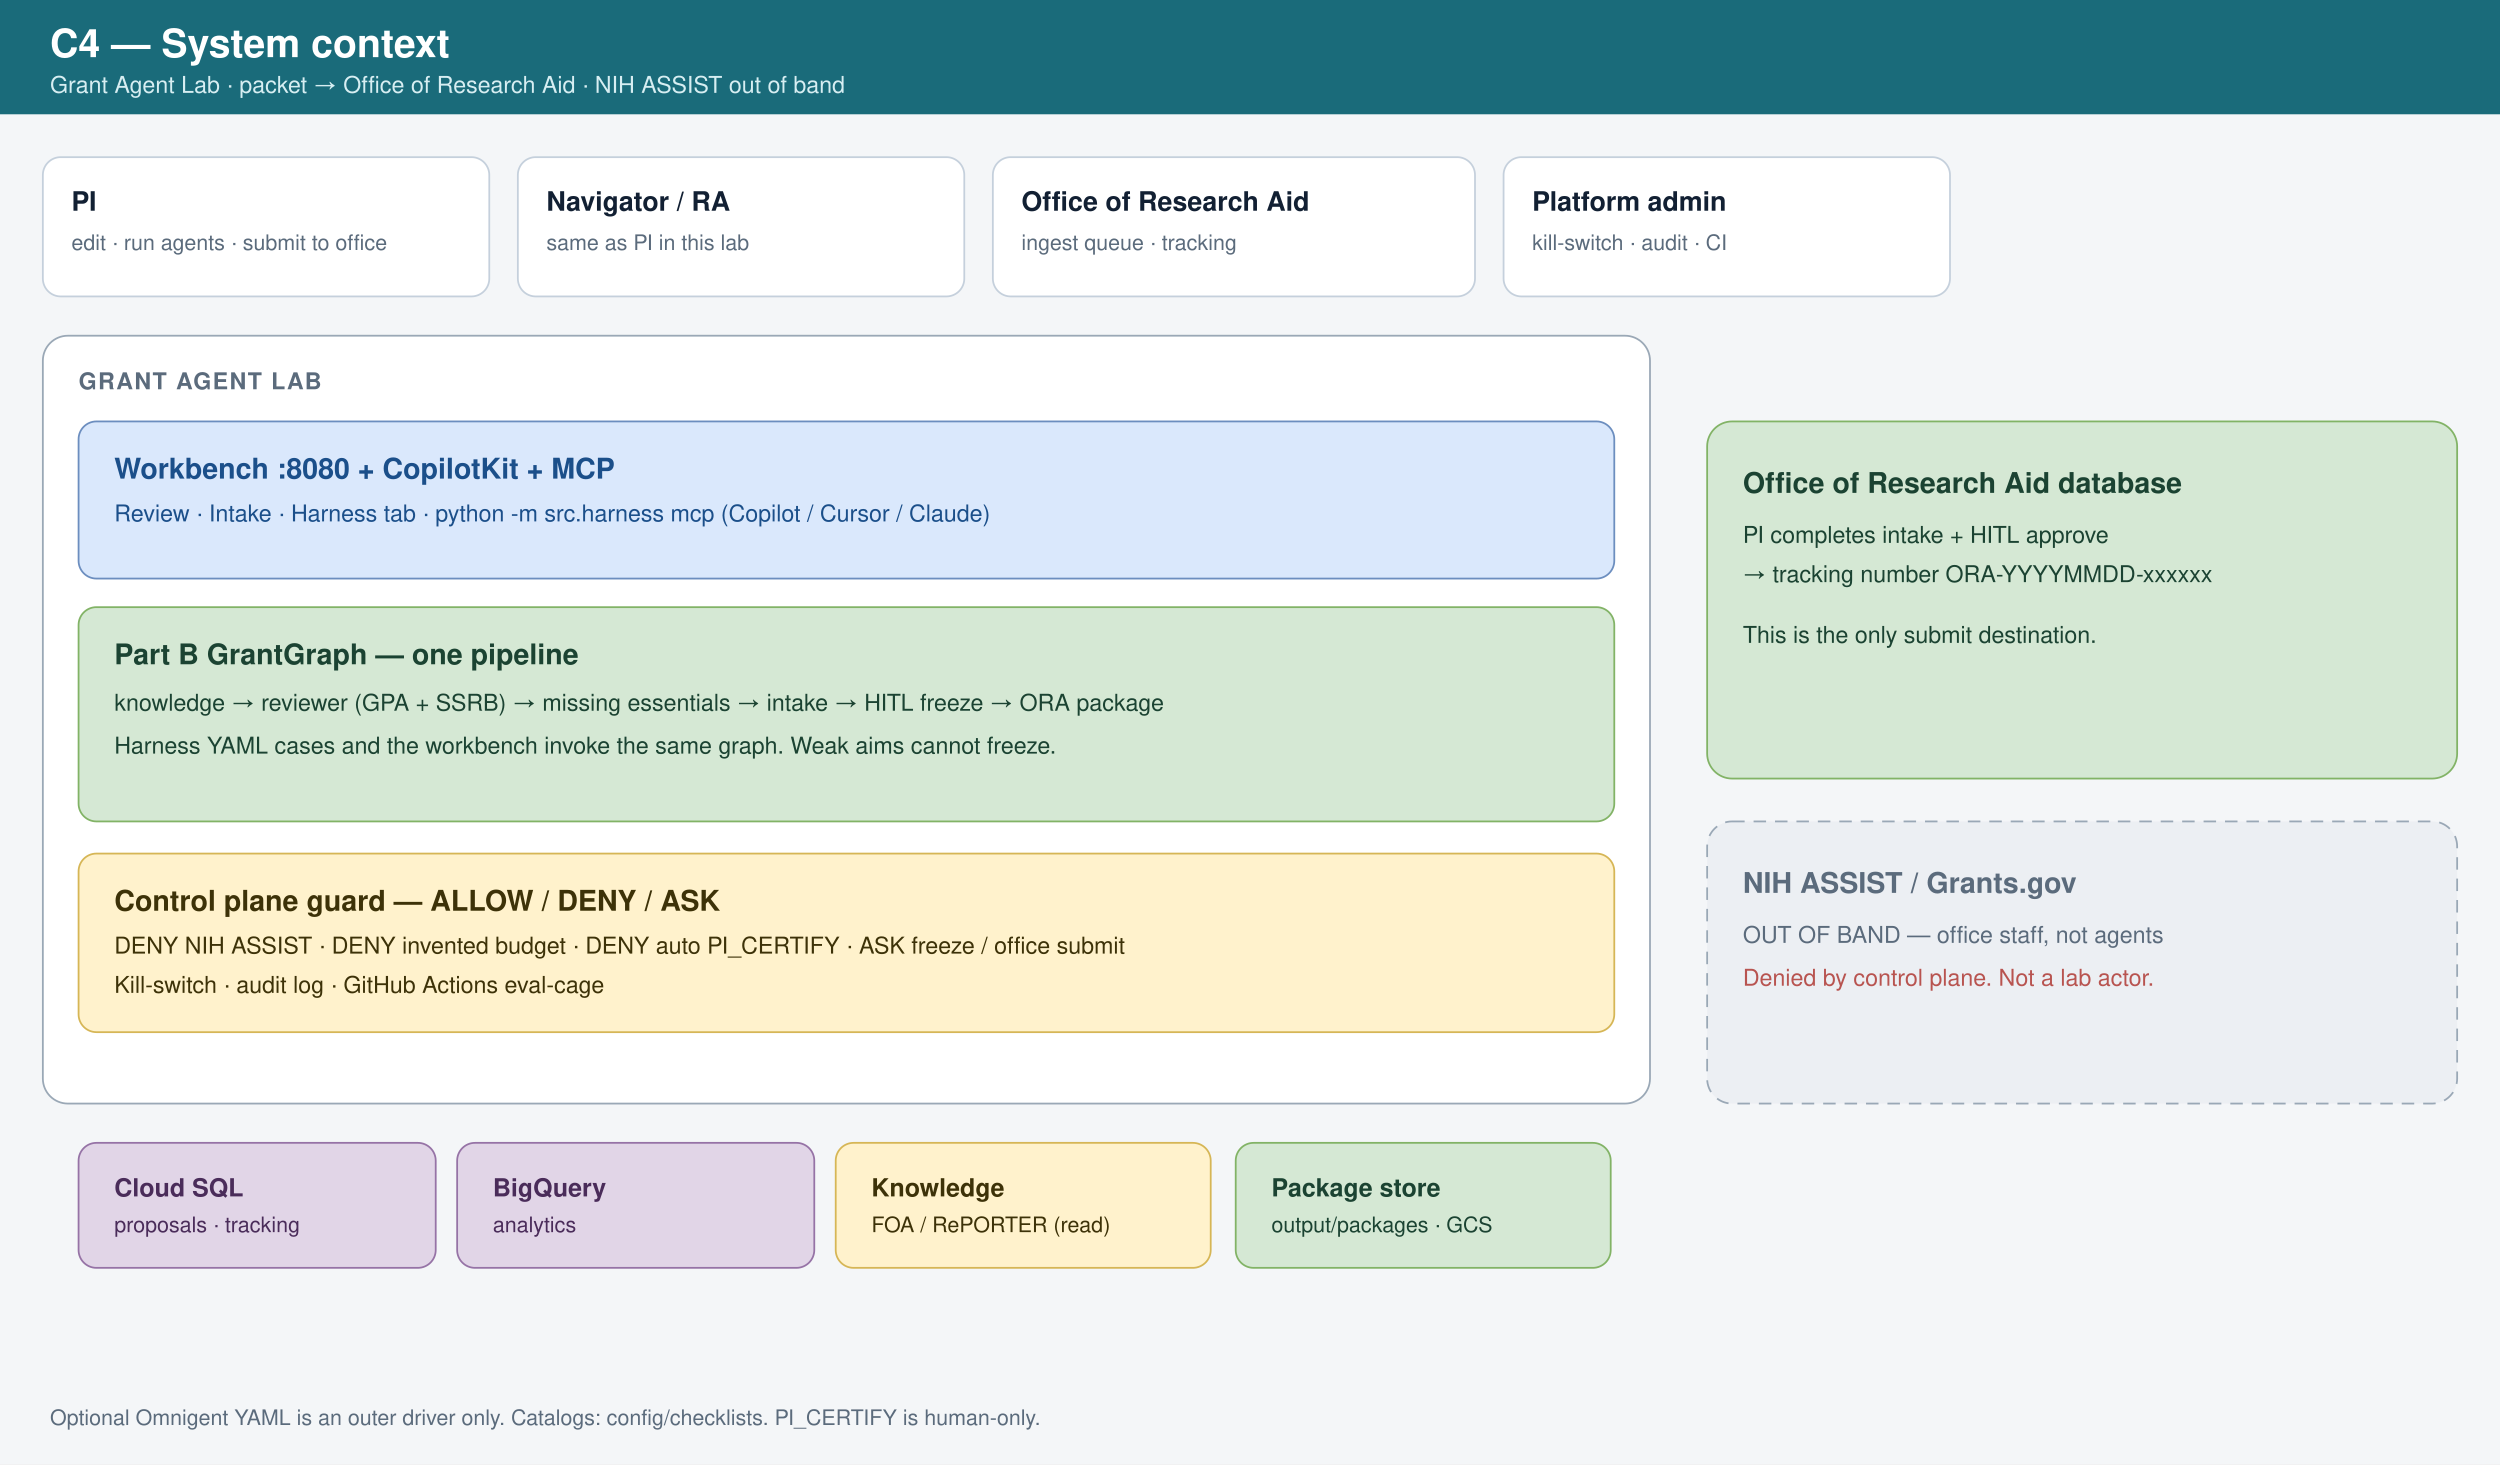
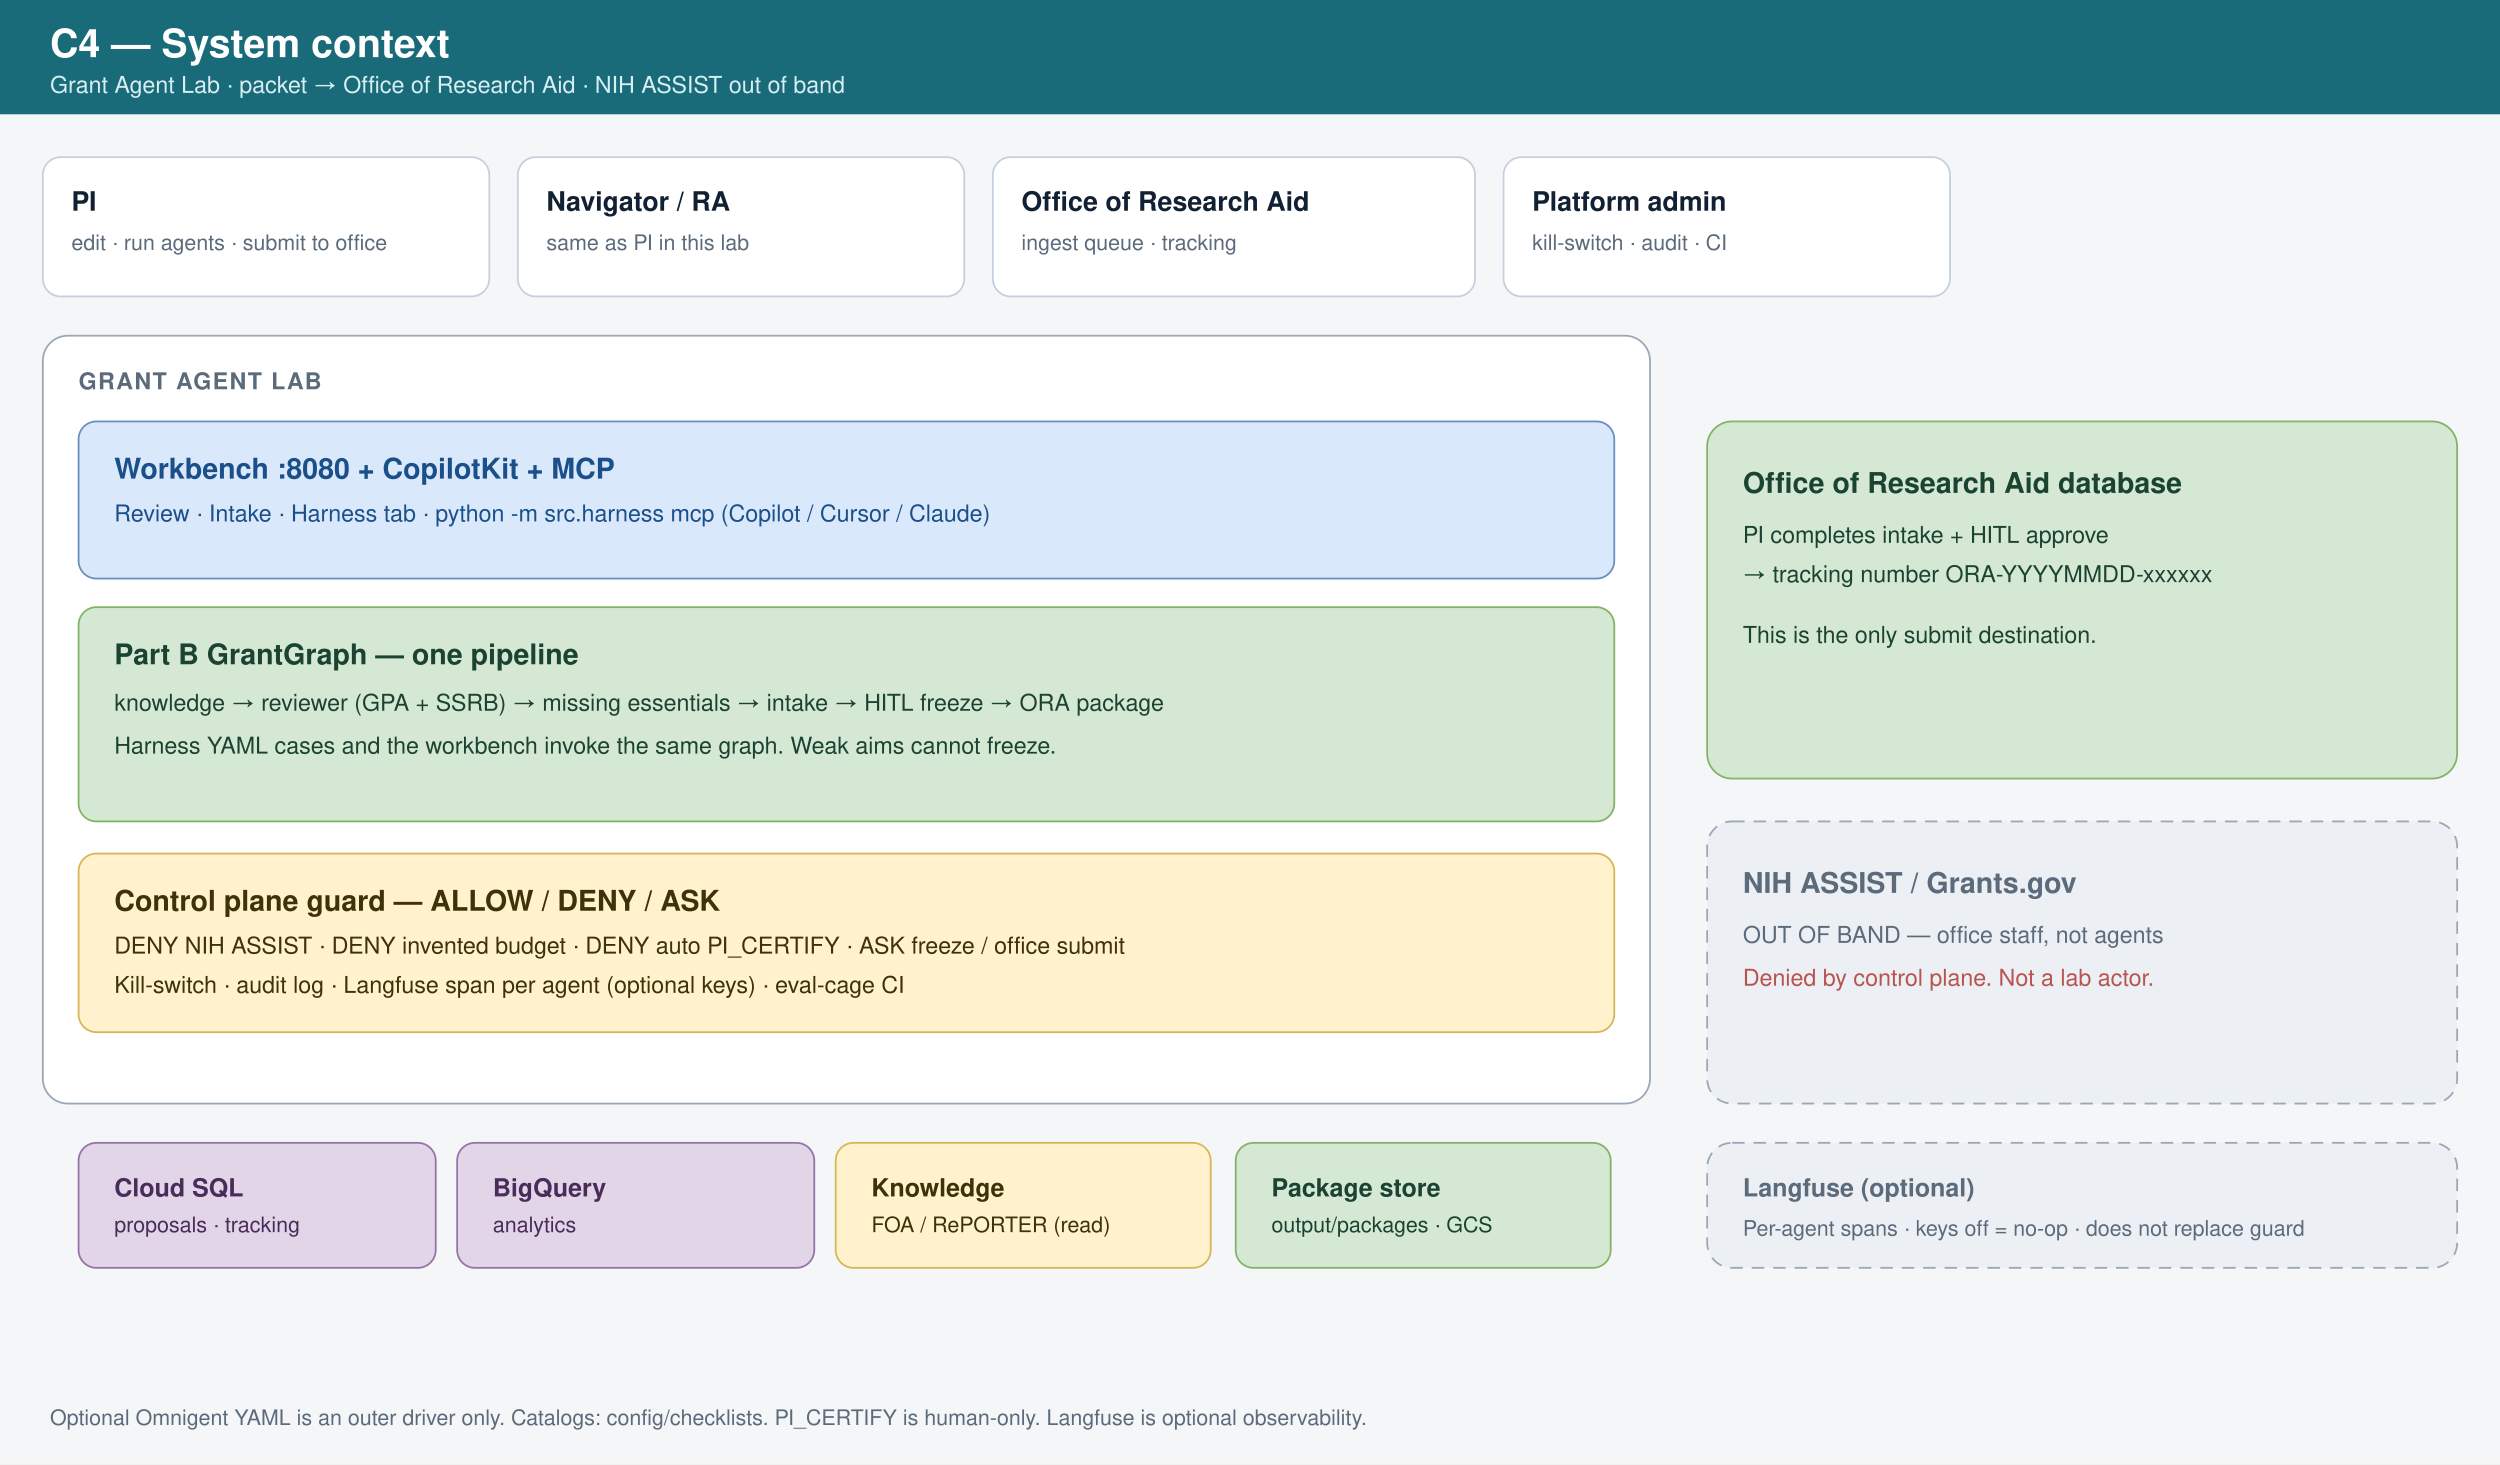
<svg xmlns="http://www.w3.org/2000/svg" viewBox="0 0 1400 820" role="img" aria-labelledby="t d">
  <rect width="1400" height="820" fill="#f4f6f8" />
  <rect width="1400" height="64" fill="#1a6b7a" />
  <text x="28" y="32" fill="#fff" font-family="Segoe UI, Helvetica, Arial, sans-serif" font-size="22" font-weight="700">C4 — System context</text>
  <text x="28" y="52" fill="#d7eef2" font-family="Segoe UI, Helvetica, Arial, sans-serif" font-size="13">Grant Agent Lab · packet → Office of Research Aid · NIH ASSIST out of band</text>
  <g font-family="Segoe UI, Helvetica, Arial, sans-serif">
    <rect x="24" y="88" width="250" height="78" rx="10" fill="#fff" stroke="#c5d0dc" />
    <text x="40" y="118" font-size="15" font-weight="700" fill="#122033">PI</text>
    <text x="40" y="140" font-size="12" fill="#5b6b7c">edit · run agents · submit to office</text>
    <rect x="290" y="88" width="250" height="78" rx="10" fill="#fff" stroke="#c5d0dc" />
    <text x="306" y="118" font-size="15" font-weight="700" fill="#122033">Navigator / RA</text>
    <text x="306" y="140" font-size="12" fill="#5b6b7c">same as PI in this lab</text>
    <rect x="556" y="88" width="270" height="78" rx="10" fill="#fff" stroke="#c5d0dc" />
    <text x="572" y="118" font-size="15" font-weight="700" fill="#122033">Office of Research Aid</text>
    <text x="572" y="140" font-size="12" fill="#5b6b7c">ingest queue · tracking</text>
    <rect x="842" y="88" width="250" height="78" rx="10" fill="#fff" stroke="#c5d0dc" />
    <text x="858" y="118" font-size="15" font-weight="700" fill="#122033">Platform admin</text>
    <text x="858" y="140" font-size="12" fill="#5b6b7c">kill-switch · audit · CI</text>
  </g>
  <rect x="24" y="188" width="900" height="430" rx="14" fill="#fff" stroke="#9aa8b6" />
  <text x="44" y="218" font-family="Segoe UI, Helvetica, Arial, sans-serif" font-size="13" font-weight="700" fill="#5b6b7c" letter-spacing="0.06em">GRANT AGENT LAB</text>
  <rect x="44" y="236" width="860" height="88" rx="10" fill="#dae8fc" stroke="#6c8ebf" />
  <text x="64" y="268" font-family="Segoe UI, Helvetica, Arial, sans-serif" font-size="16" font-weight="700" fill="#1b4f8a">Workbench :8080 + CopilotKit + MCP</text>
  <text x="64" y="292" font-family="Segoe UI, Helvetica, Arial, sans-serif" font-size="13" fill="#1b4f8a">Review · Intake · Harness tab · python -m src.harness mcp (Copilot / Cursor / Claude)</text>
  <rect x="44" y="340" width="860" height="120" rx="10" fill="#d5e8d4" stroke="#82b366" />
  <text x="64" y="372" font-family="Segoe UI, Helvetica, Arial, sans-serif" font-size="16" font-weight="700" fill="#1b4332">Part B GrantGraph — one pipeline</text>
  <text x="64" y="398" font-family="Segoe UI, Helvetica, Arial, sans-serif" font-size="13" fill="#1b4332">knowledge → reviewer (GPA + SSRB) → missing essentials → intake → HITL freeze → ORA package</text>
  <text x="64" y="422" font-family="Segoe UI, Helvetica, Arial, sans-serif" font-size="13" fill="#1b4332">Harness YAML cases and the workbench invoke the same graph. Weak aims cannot freeze.</text>
  <rect x="44" y="478" width="860" height="100" rx="10" fill="#fff2cc" stroke="#d6b656" />
  <text x="64" y="510" font-family="Segoe UI, Helvetica, Arial, sans-serif" font-size="16" font-weight="700" fill="#3d3208">Control plane guard — ALLOW / DENY / ASK</text>
  <text x="64" y="534" font-family="Segoe UI, Helvetica, Arial, sans-serif" font-size="13" fill="#3d3208">DENY NIH ASSIST · DENY invented budget · DENY auto PI_CERTIFY · ASK freeze / office submit</text>
-   <text x="64" y="556" font-family="Segoe UI, Helvetica, Arial, sans-serif" font-size="13" fill="#3d3208">Kill-switch · audit log · GitHub Actions eval-cage</text>
+   <text x="64" y="556" font-family="Segoe UI, Helvetica, Arial, sans-serif" font-size="13" fill="#3d3208">Kill-switch · audit log · Langfuse span per agent (optional keys) · eval-cage CI</text>
  <g font-family="Segoe UI, Helvetica, Arial, sans-serif">
    <rect x="44" y="640" width="200" height="70" rx="10" fill="#e1d5e7" stroke="#9673a6" />
    <text x="64" y="670" font-size="14" font-weight="700" fill="#4a2c5a">Cloud SQL</text>
    <text x="64" y="690" font-size="12" fill="#4a2c5a">proposals · tracking</text>
    <rect x="256" y="640" width="200" height="70" rx="10" fill="#e1d5e7" stroke="#9673a6" />
    <text x="276" y="670" font-size="14" font-weight="700" fill="#4a2c5a">BigQuery</text>
    <text x="276" y="690" font-size="12" fill="#4a2c5a">analytics</text>
    <rect x="468" y="640" width="210" height="70" rx="10" fill="#fff2cc" stroke="#d6b656" />
    <text x="488" y="670" font-size="14" font-weight="700" fill="#3d3208">Knowledge</text>
    <text x="488" y="690" font-size="12" fill="#3d3208">FOA / RePORTER (read)</text>
    <rect x="692" y="640" width="210" height="70" rx="10" fill="#d5e8d4" stroke="#82b366" />
    <text x="712" y="670" font-size="14" font-weight="700" fill="#1b4332">Package store</text>
    <text x="712" y="690" font-size="12" fill="#1b4332">output/packages · GCS</text>
  </g>
  <rect x="956" y="236" width="420" height="200" rx="14" fill="#d5e8d4" stroke="#82b366" />
  <text x="976" y="276" font-family="Segoe UI, Helvetica, Arial, sans-serif" font-size="16" font-weight="700" fill="#1b4332">Office of Research Aid database</text>
  <text x="976" y="304" font-family="Segoe UI, Helvetica, Arial, sans-serif" font-size="13" fill="#1b4332">PI completes intake + HITL approve</text>
  <text x="976" y="326" font-family="Segoe UI, Helvetica, Arial, sans-serif" font-size="13" fill="#1b4332">→ tracking number ORA-YYYYMMDD-xxxxxx</text>
  <text x="976" y="360" font-family="Segoe UI, Helvetica, Arial, sans-serif" font-size="13" fill="#1b4332">This is the only submit destination.</text>
  <rect x="956" y="460" width="420" height="158" rx="14" fill="#eceff3" stroke="#9aa8b6" stroke-dasharray="7 5" />
  <text x="976" y="500" font-family="Segoe UI, Helvetica, Arial, sans-serif" font-size="16" font-weight="700" fill="#5b6b7c">NIH ASSIST / Grants.gov</text>
  <text x="976" y="528" font-family="Segoe UI, Helvetica, Arial, sans-serif" font-size="13" fill="#5b6b7c">OUT OF BAND — office staff, not agents</text>
  <text x="976" y="552" font-family="Segoe UI, Helvetica, Arial, sans-serif" font-size="13" fill="#b85450">Denied by control plane. Not a lab actor.</text>
-   <text x="28" y="798" font-family="Segoe UI, Helvetica, Arial, sans-serif" font-size="12" fill="#5b6b7c">Optional Omnigent YAML is an outer driver only. Catalogs: config/checklists. PI_CERTIFY is human-only.</text>
+   <rect x="956" y="640" width="420" height="70" rx="14" fill="#eceff3" stroke="#9aa8b6" stroke-dasharray="7 5" />
+   <text x="976" y="670" font-family="Segoe UI, Helvetica, Arial, sans-serif" font-size="14" font-weight="700" fill="#5b6b7c">Langfuse (optional)</text>
+   <text x="976" y="692" font-family="Segoe UI, Helvetica, Arial, sans-serif" font-size="12" fill="#5b6b7c">Per-agent spans · keys off = no-op · does not replace guard</text>
+   <text x="28" y="798" font-family="Segoe UI, Helvetica, Arial, sans-serif" font-size="12" fill="#5b6b7c">Optional Omnigent YAML is an outer driver only. Catalogs: config/checklists. PI_CERTIFY is human-only. Langfuse is optional observability.</text>
</svg>
